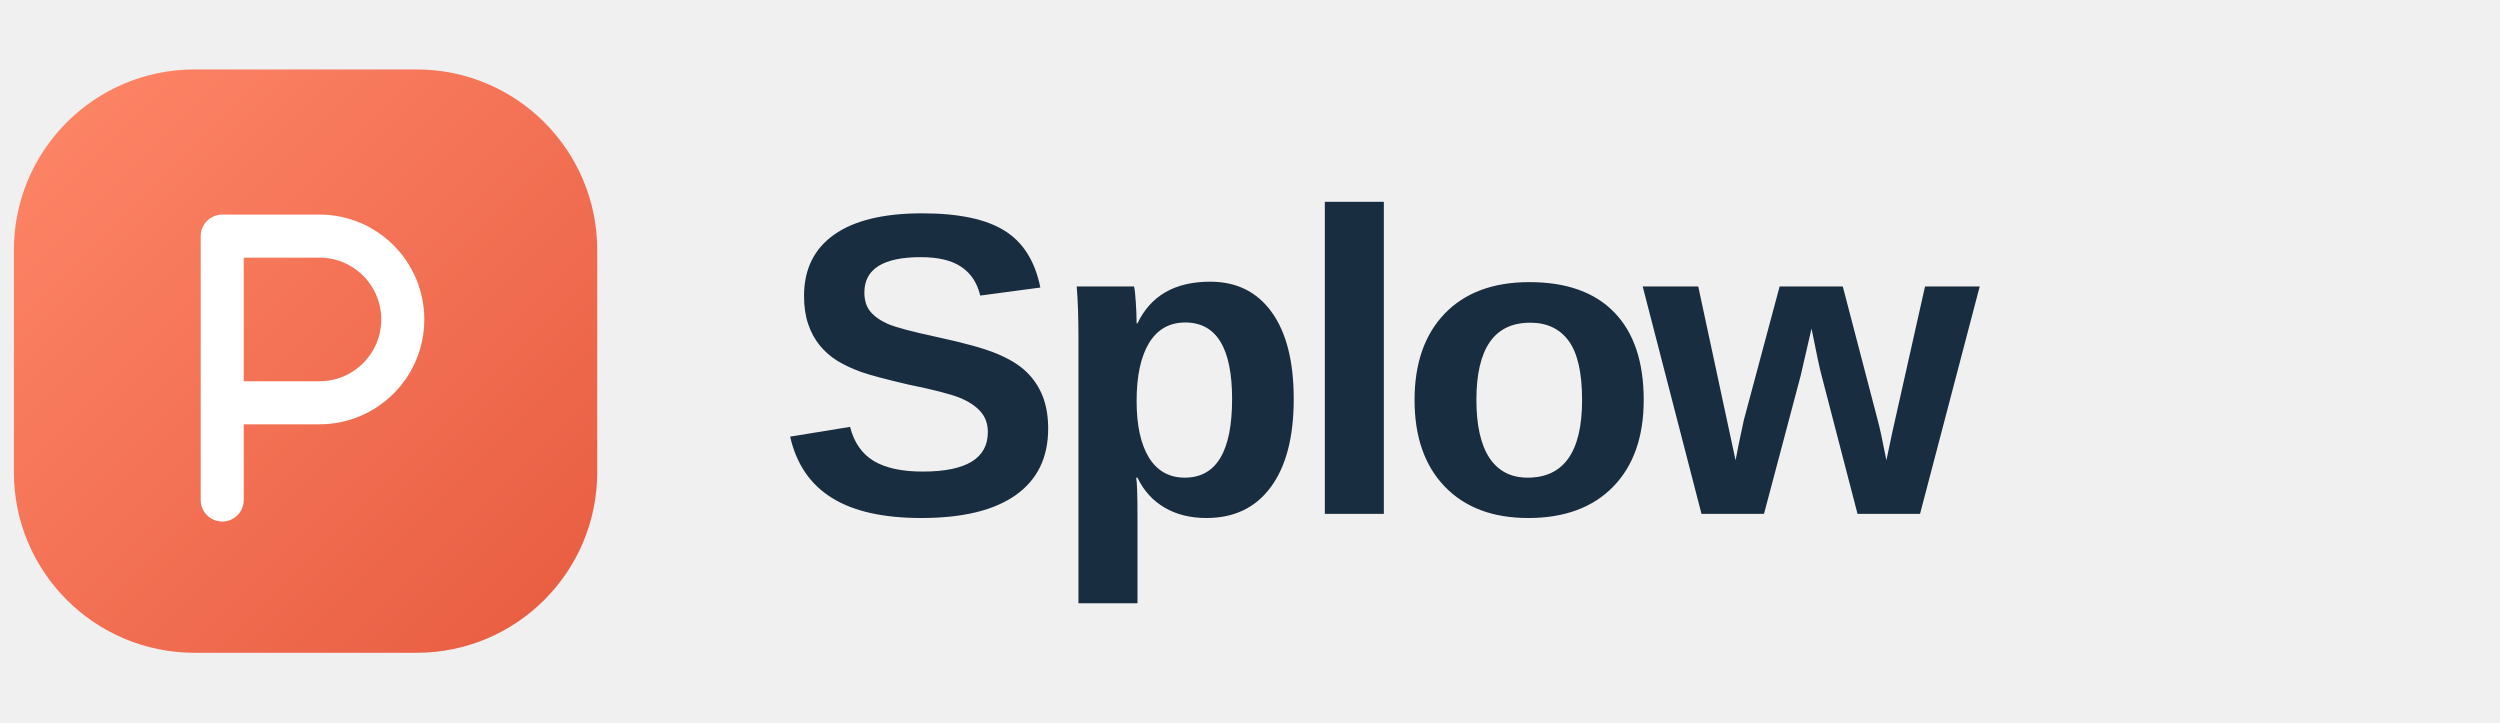
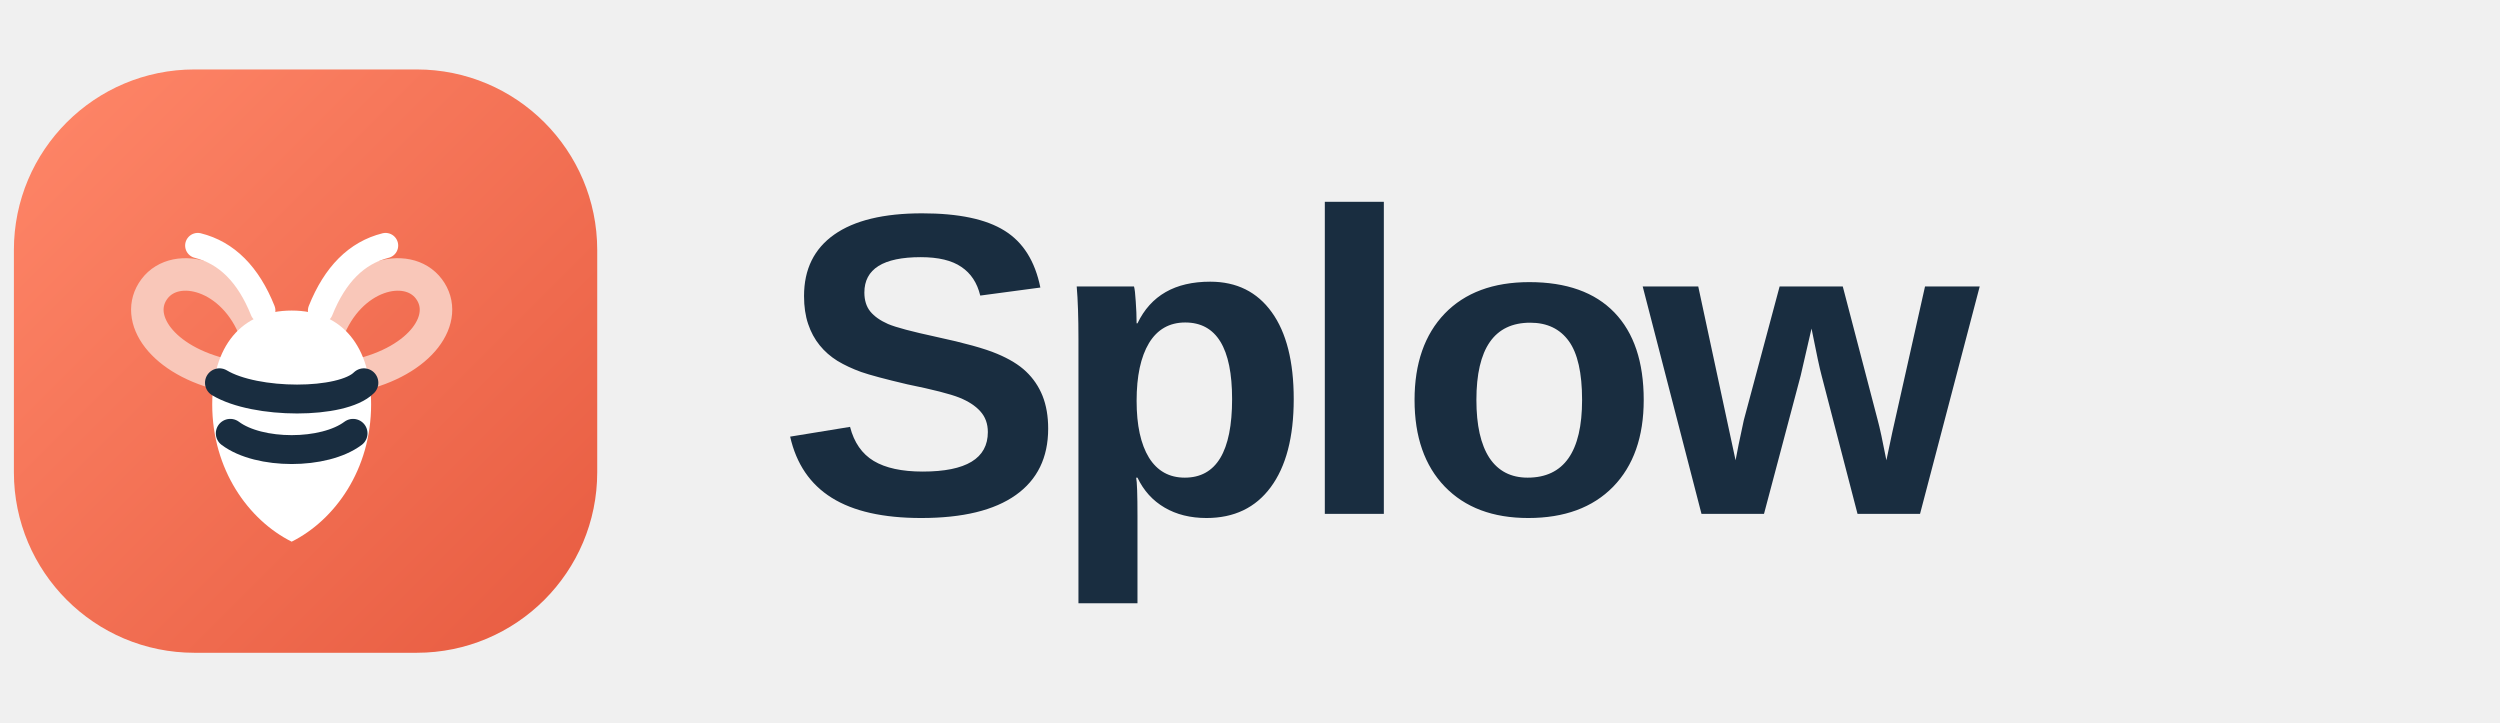
<svg xmlns="http://www.w3.org/2000/svg" viewBox="0 0 180 52" role="img" aria-labelledby="title">
  <defs>
    <linearGradient id="brand" x1="0" y1="0" x2="1" y2="1">
      <stop offset="0" stop-color="#ff8769" />
      <stop offset="1" stop-color="#e75b40" />
    </linearGradient>
  </defs>
  <rect x="1" y="5" width="42" height="42" rx="13" fill="url(#brand)" />
-   <svg x="6" y="10" width="32" height="32" viewBox="0 0 32 32" fill="none">
-     <path d="M10 26V7h7a6 6 0 0 1 0 12h-7" stroke="#fff" stroke-width="3.1" stroke-linecap="round" stroke-linejoin="round" />
-   </svg>
+   <g transform="translate(4.36 9.36) scale(.52)" fill="none" stroke-linecap="round" stroke-linejoin="round">
+     <path d="M27 28c-3-8-11-10-14-6-3 4 1 10 10 12M37 28c3-8 11-10 14-6 3 4-1 10-10 12" stroke="#F9C7B9" stroke-width="4.5" />
+     <path d="M28 25c-2-5-5-8-9-9M36 25c2-5 5-8 9-9" stroke="#fff" stroke-width="3.5" />
+     <path d="M32 25c-7 0-11 5-11 13 0 9 5 16 11 19 6-3 11-10 11-19 0-8-4-13-11-13Z" fill="#fff" />
+     <path d="M22 35c5 3 17 3 20 0M23.5 42c4 3 13 3 17 0" stroke="#192D40" stroke-width="4" />
+   </g>
  <text x="56" y="37" fill="#192d40" font-family="Arial, Helvetica, sans-serif" font-size="31" font-weight="700" letter-spacing="-1.2">Splow</text>
</svg>
